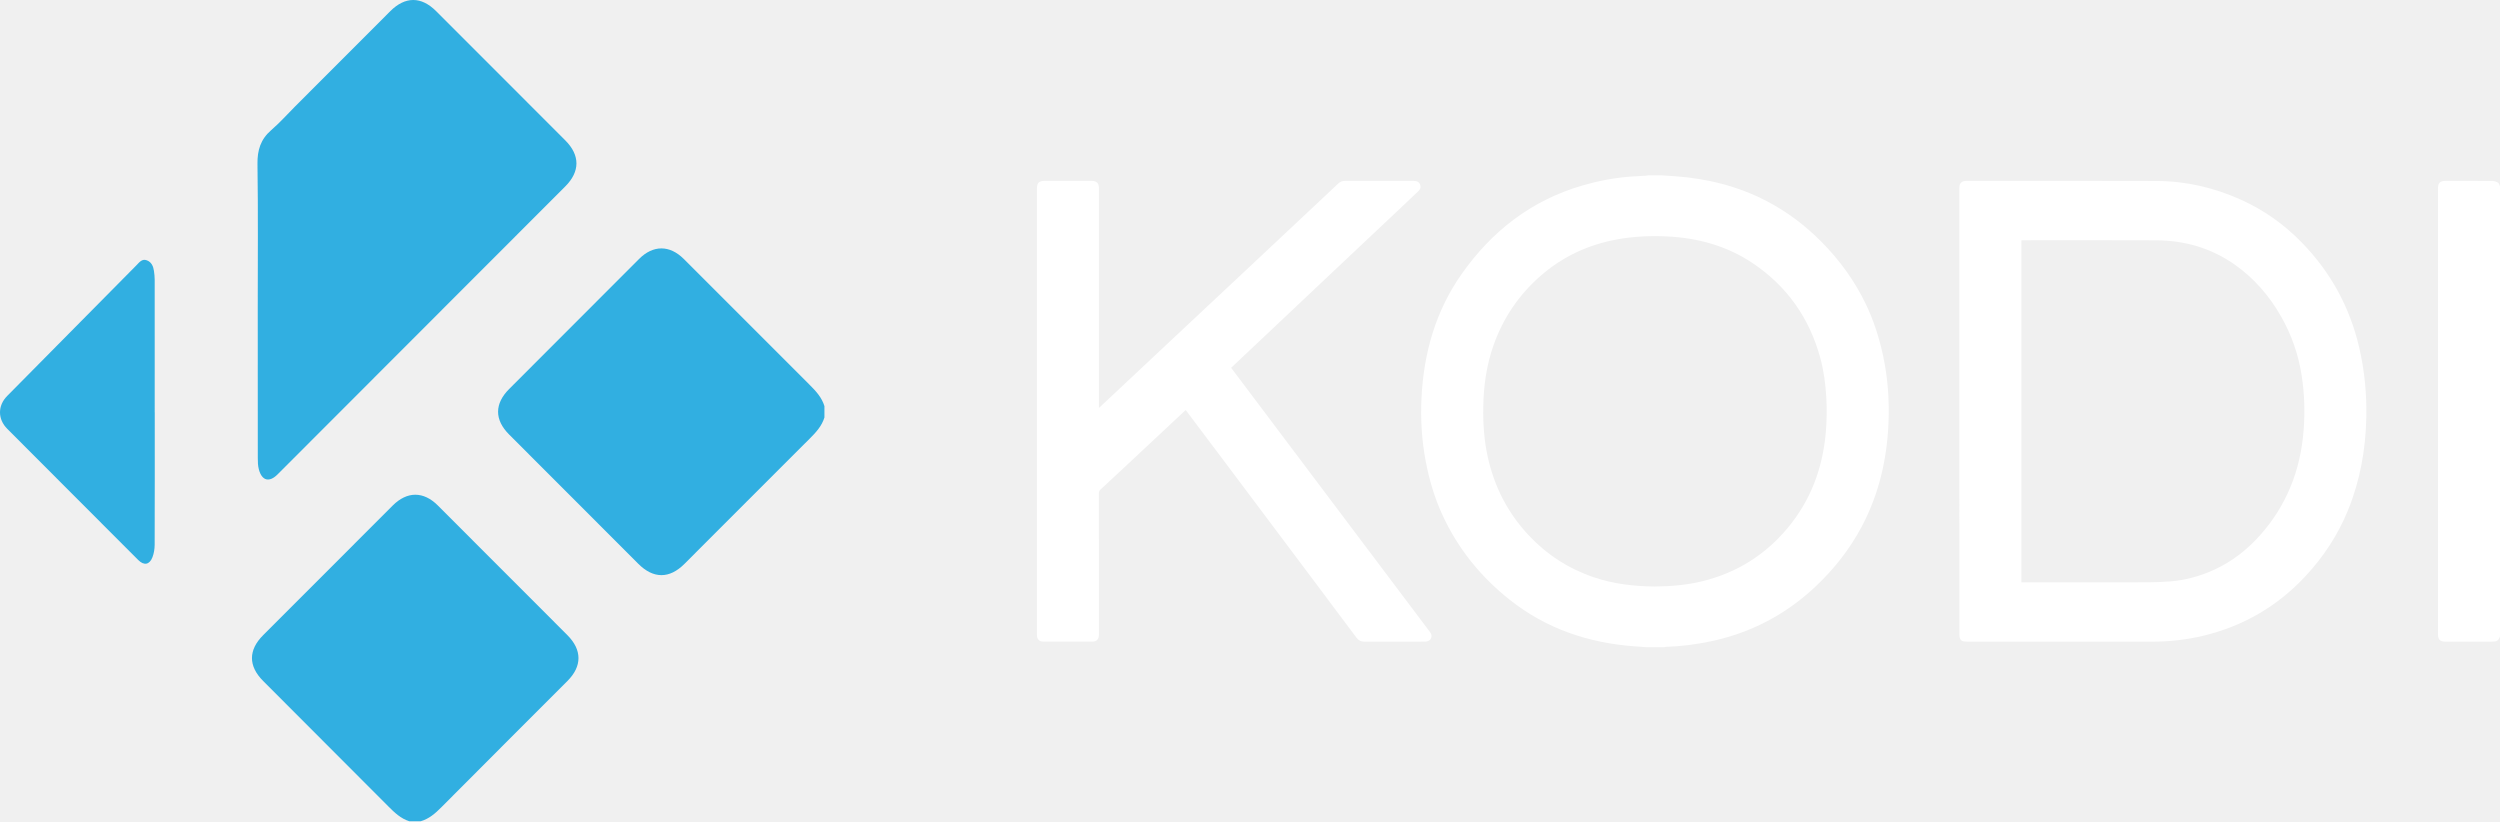
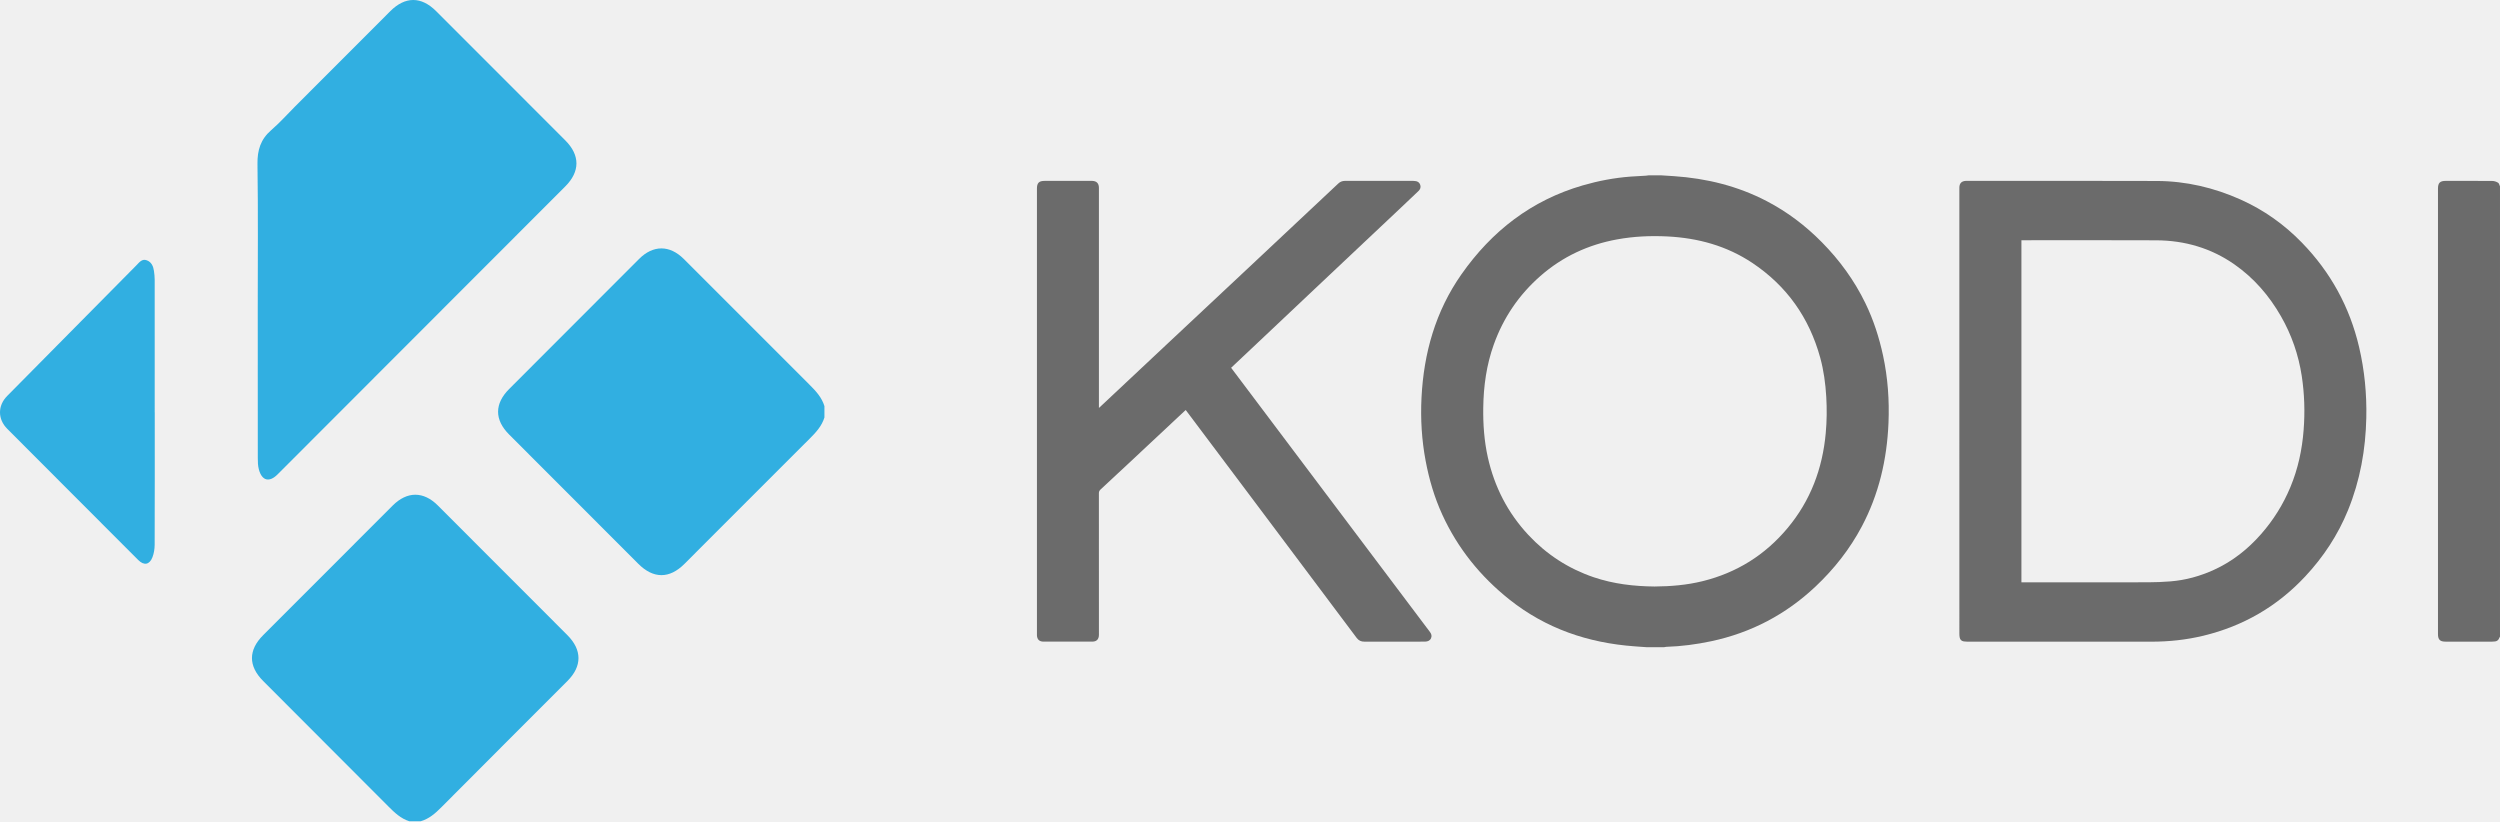
<svg xmlns="http://www.w3.org/2000/svg" version="1.1" id="Ebene_1" x="0px" y="0px" width="239.76px" height="78.762px" viewBox="0 0 239.76 78.762" enable-background="new 0 0 239.76 78.762" xml:space="preserve">
-   <defs id="defs7377" />
-   <g id="g5" transform="matrix(0.4237353,0,0,0.4237353,-53.58646,-83.34826)" style="fill:#ffffff;fill-opacity:1">
-     <path style="fill:#ffffff;fill-opacity:1" d="m 502.529,236.387 c 0.954,0.061 1.911,0.119 2.867,0.186 7.333,0.506 14.344,2.226 20.894,5.629 4.678,2.433 8.827,5.58 12.528,9.334 4.019,4.076 7.343,8.645 9.845,13.8 1.837,3.784 3.111,7.754 3.996,11.86 1.081,5.035 1.438,10.131 1.224,15.258 -0.346,8.228 -2.166,16.091 -6.045,23.411 -2.706,5.107 -6.234,9.587 -10.431,13.551 -6.73,6.354 -14.616,10.498 -23.678,12.42 -3.353,0.708 -6.734,1.155 -10.161,1.261 -0.154,0.007 -0.309,0.051 -0.463,0.078 h -4.033 c -0.876,-0.065 -1.754,-0.124 -2.627,-0.189 -10.493,-0.761 -20.071,-4.001 -28.37,-10.606 -6.55,-5.211 -11.68,-11.569 -15.178,-19.202 -1.779,-3.879 -2.971,-7.946 -3.763,-12.134 -0.897,-4.736 -1.182,-9.521 -0.943,-14.325 0.507,-10.117 3.171,-19.563 9.041,-27.935 6.87,-9.792 15.851,-16.758 27.446,-20.125 3.535,-1.026 7.138,-1.71 10.809,-1.991 1.166,-0.091 2.332,-0.136 3.496,-0.207 0.191,-0.01 0.38,-0.047 0.569,-0.073 h 2.977 z m -1.595,93.057 c 3.729,-0.028 7.338,-0.334 10.88,-1.21 7.711,-1.904 14.125,-5.905 19.221,-12.005 5.206,-6.225 7.912,-13.459 8.645,-21.479 0.253,-2.743 0.281,-5.494 0.12,-8.247 -0.18,-2.987 -0.572,-5.945 -1.364,-8.835 -2.475,-9.025 -7.545,-16.226 -15.331,-21.437 -5.826,-3.893 -12.344,-5.675 -19.295,-6.02 -3.798,-0.187 -7.575,-0.016 -11.32,0.665 -6.545,1.188 -12.367,3.89 -17.386,8.286 -4.865,4.265 -8.384,9.443 -10.56,15.535 -1.65,4.608 -2.309,9.379 -2.376,14.251 -0.058,3.783 0.21,7.544 1.032,11.241 1.491,6.674 4.492,12.565 9.177,17.585 4.135,4.43 9.053,7.617 14.78,9.569 4.498,1.531 9.145,2.052 13.777,2.101" id="path7" />
-     <path style="fill:#ffffff;fill-opacity:1" d="m 692.285,340.773 c -0.394,0.954 -0.696,1.148 -1.775,1.148 -3.519,0 -7.041,0.002 -10.565,0 -1.24,0 -1.696,-0.461 -1.696,-1.708 v -100.83 c 0,-1.293 0.456,-1.746 1.768,-1.747 3.521,0 7.043,-0.012 10.562,0.02 0.436,0.003 0.908,0.175 1.281,0.404 0.224,0.141 0.29,0.537 0.426,0.822 v 101.891 z" id="path9" />
-     <path style="fill:#ffffff;fill-opacity:1" d="m 405.102,279.939 c 1.777,2.358 3.536,4.696 5.295,7.034 3.73,4.956 7.459,9.913 11.19,14.873 4.798,6.377 9.594,12.752 14.393,19.126 4.702,6.25 9.398,12.498 14.107,18.741 0.35,0.459 0.5,0.926 0.251,1.461 -0.254,0.539 -0.747,0.714 -1.302,0.744 -0.254,0.016 -0.509,0.002 -0.767,0.002 -4.337,0 -8.675,-0.002 -13.012,0.005 -0.742,0.002 -1.286,-0.247 -1.752,-0.864 -8.179,-10.933 -16.377,-21.855 -24.573,-32.779 -4.654,-6.2 -9.311,-12.404 -13.967,-18.604 -0.037,-0.052 -0.082,-0.097 -0.149,-0.175 -0.565,0.527 -1.126,1.05 -1.685,1.568 -3.775,3.531 -7.548,7.061 -11.322,10.592 -2.081,1.943 -4.162,3.888 -6.255,5.819 -0.27,0.247 -0.38,0.495 -0.38,0.864 0.009,10.56 0.008,21.124 0.008,31.687 0,0.127 0.003,0.256 0,0.385 -0.028,0.968 -0.521,1.493 -1.488,1.498 -3.698,0.014 -7.393,0.009 -11.091,0 -0.938,-0.005 -1.431,-0.53 -1.451,-1.473 -0.002,-0.108 0,-0.224 0,-0.334 v -100.633 -0.097 c 0,-1.273 0.46,-1.739 1.724,-1.739 3.377,-10e-4 6.754,-10e-4 10.131,-10e-4 0.224,0 0.448,-0.007 0.672,10e-4 0.978,0.045 1.459,0.527 1.501,1.5 0.007,0.145 10e-4,0.289 10e-4,0.432 v 48.783 0.676 c 0.838,-0.782 1.595,-1.484 2.346,-2.191 4.458,-4.182 8.912,-8.367 13.373,-12.547 5.848,-5.48 11.7,-10.959 17.549,-16.44 4.903,-4.597 9.801,-9.197 14.7,-13.795 2.067,-1.939 4.137,-3.871 6.197,-5.815 0.429,-0.406 0.92,-0.605 1.507,-0.605 5.172,0.001 10.339,0 15.51,0.001 0.88,0 1.378,0.32 1.563,0.979 0.154,0.544 -0.055,0.967 -0.436,1.331 -1.498,1.423 -2.991,2.845 -4.492,4.26 -2.655,2.503 -5.315,5.001 -7.969,7.504 -3.683,3.467 -7.359,6.932 -11.035,10.404 -3.77,3.557 -7.536,7.12 -11.307,10.675 -2.509,2.375 -5.028,4.739 -7.585,7.147" id="path11" />
-     <path style="fill:#ffffff;fill-opacity:1" d="m 569.924,289.792 v -50.223 c 0,-0.146 0,-0.289 0.002,-0.434 0.018,-0.947 0.498,-1.442 1.438,-1.496 0.065,-0.003 0.129,-0.001 0.189,-0.001 14.36,0.001 28.716,-0.033 43.074,0.022 6.603,0.023 12.92,1.507 18.949,4.203 5.243,2.345 9.85,5.615 13.851,9.729 6.522,6.696 10.853,14.595 12.98,23.708 1.226,5.247 1.733,10.559 1.622,15.933 -0.152,7.22 -1.406,14.231 -4.141,20.94 -2.284,5.6 -5.557,10.574 -9.682,14.987 -6.326,6.778 -14.015,11.233 -23.021,13.415 -3.888,0.94 -7.824,1.36 -11.825,1.355 -13.906,-0.018 -27.815,-0.007 -41.726,-0.009 -0.237,0 -0.479,-0.018 -0.712,-0.051 -0.516,-0.083 -0.834,-0.392 -0.926,-0.903 -0.048,-0.267 -0.069,-0.539 -0.069,-0.807 -0.003,-16.791 -0.003,-33.579 -0.003,-50.368 m 14.047,38.707 h 0.618 c 9.348,0 18.695,0.009 28.043,-0.009 1.676,-0.005 3.358,-0.074 5.029,-0.203 3.471,-0.274 6.783,-1.194 9.947,-2.646 4.139,-1.894 7.617,-4.655 10.611,-8.066 2.791,-3.176 4.996,-6.711 6.621,-10.611 1.731,-4.151 2.66,-8.481 3.003,-12.961 0.318,-4.085 0.189,-8.152 -0.424,-12.199 -0.731,-4.781 -2.286,-9.294 -4.69,-13.496 -2.671,-4.673 -6.121,-8.674 -10.548,-11.765 -5.301,-3.701 -11.256,-5.423 -17.681,-5.454 -10.002,-0.048 -20.009,-0.015 -30.011,-0.017 h -0.519 v 77.427 z" id="path13" />
-   </g>
-   <g id="g15" transform="matrix(0.4237353,0,0,0.4237353,-53.58646,-83.34826)">
-     <path style="fill:#31afe1" d="m 313.057,291.184 c -0.603,1.952 -1.921,3.383 -3.334,4.791 -9.464,9.431 -18.899,18.896 -28.345,28.347 -3.403,3.406 -7.04,3.397 -10.456,-0.023 -9.749,-9.756 -19.497,-19.511 -29.24,-29.269 -3.32,-3.321 -3.318,-6.951 0.01,-10.281 9.798,-9.816 19.601,-19.625 29.404,-29.434 3.188,-3.192 6.937,-3.193 10.125,-0.003 9.503,9.506 18.993,19.023 28.513,28.512 1.413,1.407 2.728,2.842 3.323,4.797 v 2.563 z" id="path17" />
-     <path style="fill:#31afe1" d="m 219.101,382.575 c -1.944,-0.618 -3.352,-1.964 -4.753,-3.372 -9.425,-9.474 -18.877,-18.917 -28.322,-28.373 -3.379,-3.383 -3.382,-6.992 -0.01,-10.366 9.773,-9.781 19.547,-19.564 29.323,-29.343 3.251,-3.254 6.974,-3.266 10.206,-0.03 9.775,9.779 19.549,19.564 29.321,29.345 3.357,3.365 3.366,7.048 0.024,10.389 -9.526,9.539 -19.066,19.064 -28.57,28.619 -1.361,1.364 -2.76,2.595 -4.655,3.13 h -2.564 z" id="path19" />
-     <path style="fill:#31afe1" d="m 184.799,266.464 c 0,-10.877 0.098,-21.755 -0.062,-32.628 -0.045,-3.147 0.705,-5.605 3.11,-7.683 1.931,-1.671 3.646,-3.599 5.457,-5.414 7.166,-7.173 14.329,-14.344 21.497,-21.515 3.371,-3.369 7.006,-3.367 10.374,0.002 9.749,9.751 19.495,19.504 29.243,29.259 3.35,3.353 3.346,7.037 -0.001,10.389 -11.528,11.543 -23.059,23.082 -34.589,34.621 -10.182,10.195 -20.362,20.387 -30.545,30.576 -1.888,1.89 -3.56,1.45 -4.244,-1.168 -0.211,-0.811 -0.229,-1.685 -0.229,-2.531 -0.015,-11.302 -0.011,-22.606 -0.011,-33.908" id="path21" />
-     <path style="fill:#31afe1" d="m 161.487,290.031 c 0,9.978 0.014,19.964 -0.021,29.943 -0.005,0.947 -0.154,1.952 -0.494,2.832 -0.666,1.733 -1.916,1.947 -3.224,0.641 -4.591,-4.582 -9.169,-9.177 -13.75,-13.768 -5.296,-5.305 -10.594,-10.608 -15.887,-15.916 -2.191,-2.199 -2.2,-5.245 -0.018,-7.454 9.749,-9.858 19.499,-19.716 29.252,-29.573 0.645,-0.651 1.253,-1.535 2.35,-1.121 1.047,0.396 1.461,1.341 1.609,2.388 0.094,0.65 0.167,1.31 0.168,1.966 0.01,10.021 0.006,20.04 0.006,30.063 h 0.009 z" id="path23" />
+   <g id="g3" transform="matrix(0.4237353,0,0,0.4237353,-53.58646,-83.34826)">
+     <g id="g5">
+       <path id="path7" fill="#6B6B6B" d="M502.529,236.387c0.954,0.061,1.911,0.119,2.867,0.186    c7.333,0.506,14.344,2.226,20.894,5.629c4.678,2.433,8.827,5.58,12.528,9.334c4.019,4.076,7.343,8.645,9.845,13.8    c1.837,3.784,3.111,7.754,3.996,11.86c1.081,5.035,1.438,10.131,1.224,15.258c-0.346,8.228-2.166,16.091-6.045,23.411    c-2.706,5.107-6.234,9.587-10.431,13.551c-6.73,6.354-14.616,10.498-23.678,12.42c-3.353,0.708-6.734,1.155-10.161,1.261    c-0.154,0.007-0.309,0.051-0.463,0.078h-4.033c-0.876-0.065-1.754-0.124-2.627-0.189c-10.493-0.761-20.071-4.001-28.37-10.606    c-6.55-5.211-11.68-11.569-15.178-19.202c-1.779-3.879-2.971-7.946-3.763-12.134c-0.897-4.736-1.182-9.521-0.943-14.325    c0.507-10.117,3.171-19.563,9.041-27.935c6.87-9.792,15.851-16.758,27.446-20.125c3.535-1.026,7.138-1.71,10.809-1.991    c1.166-0.091,2.332-0.136,3.496-0.207c0.191-0.01,0.38-0.047,0.569-0.073H502.529L502.529,236.387z M500.934,329.444    c3.729-0.028,7.338-0.334,10.88-1.21c7.711-1.904,14.125-5.905,19.221-12.005c5.206-6.225,7.912-13.459,8.645-21.479    c0.253-2.743,0.281-5.494,0.12-8.247c-0.18-2.987-0.572-5.945-1.364-8.835c-2.475-9.025-7.545-16.226-15.331-21.437    c-5.826-3.893-12.344-5.675-19.295-6.02c-3.798-0.187-7.575-0.016-11.32,0.665c-6.545,1.188-12.367,3.89-17.386,8.286    c-4.865,4.265-8.384,9.443-10.56,15.535c-1.65,4.608-2.309,9.379-2.376,14.251c-0.058,3.783,0.21,7.544,1.032,11.241    c1.491,6.674,4.492,12.565,9.177,17.585c4.135,4.43,9.053,7.617,14.78,9.569C491.655,328.874,496.302,329.395,500.934,329.444" />
+       <path id="path9" fill="#6B6B6B" d="M692.285,340.773c-0.394,0.954-0.696,1.148-1.775,1.148    c-3.519,0-7.041,0.002-10.565,0c-1.24,0-1.696-0.461-1.696-1.708v-100.83c0-1.293,0.456-1.746,1.768-1.747    c3.521,0,7.043-0.012,10.562,0.02c0.436,0.003,0.908,0.175,1.281,0.404c0.224,0.141,0.29,0.537,0.426,0.822v101.891H692.285z" />
+       <path id="path11" fill="#6B6B6B" d="M405.102,279.939c1.777,2.358,3.536,4.696,5.295,7.034    c3.73,4.956,7.459,9.913,11.19,14.873c4.798,6.377,9.594,12.752,14.393,19.126c4.702,6.25,9.398,12.498,14.107,18.741    c0.35,0.459,0.5,0.926,0.251,1.461c-0.254,0.539-0.747,0.714-1.302,0.744c-0.254,0.016-0.509,0.002-0.767,0.002    c-4.337,0-8.675-0.002-13.012,0.005c-0.742,0.002-1.286-0.247-1.752-0.864c-8.179-10.933-16.377-21.855-24.573-32.779    c-4.654-6.2-9.311-12.404-13.967-18.604c-0.037-0.052-0.082-0.097-0.149-0.175c-0.565,0.527-1.126,1.05-1.685,1.568    c-3.775,3.531-7.548,7.061-11.322,10.592c-2.081,1.943-4.162,3.888-6.255,5.819c-0.27,0.247-0.38,0.495-0.38,0.864    c0.009,10.56,0.008,21.124,0.008,31.687c0,0.127,0.003,0.256,0,0.385c-0.028,0.968-0.521,1.493-1.488,1.498    c-3.698,0.014-7.393,0.009-11.091,0c-0.938-0.005-1.431-0.53-1.451-1.473c-0.002-0.108,0-0.224,0-0.334V239.476v-0.097    c0-1.273,0.46-1.739,1.724-1.739c3.377-0.001,6.754-0.001,10.131-0.001c0.224,0,0.448-0.007,0.672,0.001    c0.978,0.045,1.459,0.527,1.501,1.5c0.007,0.145,0.001,0.289,0.001,0.432v48.783v0.676c0.838-0.782,1.595-1.484,2.346-2.191    c4.458-4.182,8.912-8.367,13.373-12.547c5.848-5.48,11.7-10.959,17.549-16.44c4.903-4.597,9.801-9.197,14.7-13.795    c2.067-1.939,4.137-3.871,6.197-5.815c0.429-0.406,0.92-0.605,1.507-0.605c5.172,0.001,10.339,0,15.51,0.001    c0.88,0,1.378,0.32,1.563,0.979c0.154,0.544-0.055,0.967-0.436,1.331c-1.498,1.423-2.991,2.845-4.492,4.26    c-2.655,2.503-5.315,5.001-7.969,7.504c-3.683,3.467-7.359,6.932-11.035,10.404c-3.77,3.557-7.536,7.12-11.307,10.675    C410.178,275.167,407.659,277.531,405.102,279.939" />
+       <path id="path13" fill="#6B6B6B" d="M569.924,289.792v-50.223c0-0.146,0-0.289,0.002-0.434    c0.018-0.947,0.498-1.442,1.438-1.496c0.065-0.003,0.129-0.001,0.189-0.001c14.36,0.001,28.716-0.033,43.074,0.022    c6.603,0.023,12.92,1.507,18.949,4.203c5.243,2.345,9.85,5.615,13.851,9.729c6.522,6.696,10.853,14.595,12.98,23.708    c1.226,5.247,1.733,10.559,1.622,15.933c-0.152,7.22-1.406,14.231-4.141,20.94c-2.284,5.6-5.557,10.574-9.682,14.987    c-6.326,6.778-14.015,11.233-23.021,13.415c-3.888,0.94-7.824,1.36-11.825,1.355c-13.906-0.018-27.815-0.007-41.726-0.009    c-0.237,0-0.479-0.018-0.712-0.051c-0.516-0.083-0.834-0.392-0.926-0.903c-0.048-0.267-0.069-0.539-0.069-0.807    C569.924,323.369,569.924,306.581,569.924,289.792 M583.971,328.499h0.618c9.348,0,18.695,0.009,28.043-0.009    c1.676-0.005,3.358-0.074,5.029-0.203c3.471-0.274,6.783-1.194,9.947-2.646c4.139-1.894,7.617-4.655,10.611-8.066    c2.791-3.176,4.996-6.711,6.621-10.611c1.731-4.151,2.66-8.481,3.003-12.961c0.318-4.085,0.189-8.152-0.424-12.199    c-0.731-4.781-2.286-9.294-4.69-13.496c-2.671-4.673-6.121-8.674-10.548-11.765c-5.301-3.701-11.256-5.423-17.681-5.454    c-10.002-0.048-20.009-0.015-30.011-0.017h-0.519v77.427H583.971z" />
+     </g>
+     <g id="g15">
+       <path id="path17" fill="#31AFE1" d="M313.057,291.184c-0.603,1.952-1.921,3.383-3.334,4.791    c-9.464,9.431-18.899,18.896-28.345,28.347c-3.403,3.406-7.04,3.397-10.456-0.023c-9.749-9.756-19.497-19.511-29.24-29.269    c-3.32-3.321-3.318-6.951,0.01-10.281c9.798-9.816,19.601-19.625,29.404-29.434c3.188-3.192,6.937-3.193,10.125-0.003    c9.503,9.506,18.993,19.023,28.513,28.512c1.413,1.407,2.728,2.842,3.323,4.797v2.563H313.057z" />
+       <path id="path19" fill="#31AFE1" d="M219.101,382.575c-1.944-0.618-3.352-1.964-4.753-3.372    c-9.425-9.474-18.877-18.917-28.322-28.373c-3.379-3.383-3.382-6.992-0.01-10.366c9.773-9.781,19.547-19.564,29.323-29.343    c3.251-3.254,6.974-3.266,10.206-0.03c9.775,9.779,19.549,19.564,29.321,29.345c3.357,3.365,3.366,7.048,0.024,10.389    c-9.526,9.539-19.066,19.064-28.57,28.619c-1.361,1.364-2.76,2.595-4.655,3.13H219.101L219.101,382.575z" />
+       <path id="path21" fill="#31AFE1" d="M184.799,266.464c0-10.877,0.098-21.755-0.062-32.628    c-0.045-3.147,0.705-5.605,3.11-7.683c1.931-1.671,3.646-3.599,5.457-5.414c7.166-7.173,14.329-14.344,21.497-21.515    c3.371-3.369,7.006-3.367,10.374,0.002c9.749,9.751,19.495,19.504,29.243,29.259c3.35,3.353,3.346,7.037-0.001,10.389    c-11.528,11.543-23.059,23.082-34.589,34.621c-10.182,10.195-20.362,20.387-30.545,30.576c-1.888,1.89-3.56,1.45-4.244-1.168    c-0.211-0.811-0.229-1.685-0.229-2.531C184.795,289.07,184.799,277.766,184.799,266.464" />
+       <path id="path23" fill="#31AFE1" d="M161.487,290.031c0,9.978,0.014,19.964-0.021,29.943    c-0.005,0.947-0.154,1.952-0.494,2.832c-0.666,1.733-1.916,1.947-3.224,0.641c-4.591-4.582-9.169-9.177-13.75-13.768    c-5.296-5.305-10.594-10.608-15.887-15.916c-2.191-2.199-2.2-5.245-0.018-7.454c9.749-9.858,19.499-19.716,29.252-29.573    c0.645-0.651,1.253-1.535,2.35-1.121c1.047,0.396,1.461,1.341,1.609,2.388c0.094,0.65,0.167,1.31,0.168,1.966    c0.01,10.021,0.006,20.04,0.006,30.063H161.487z" />
+     </g>
  </g>
</svg>
